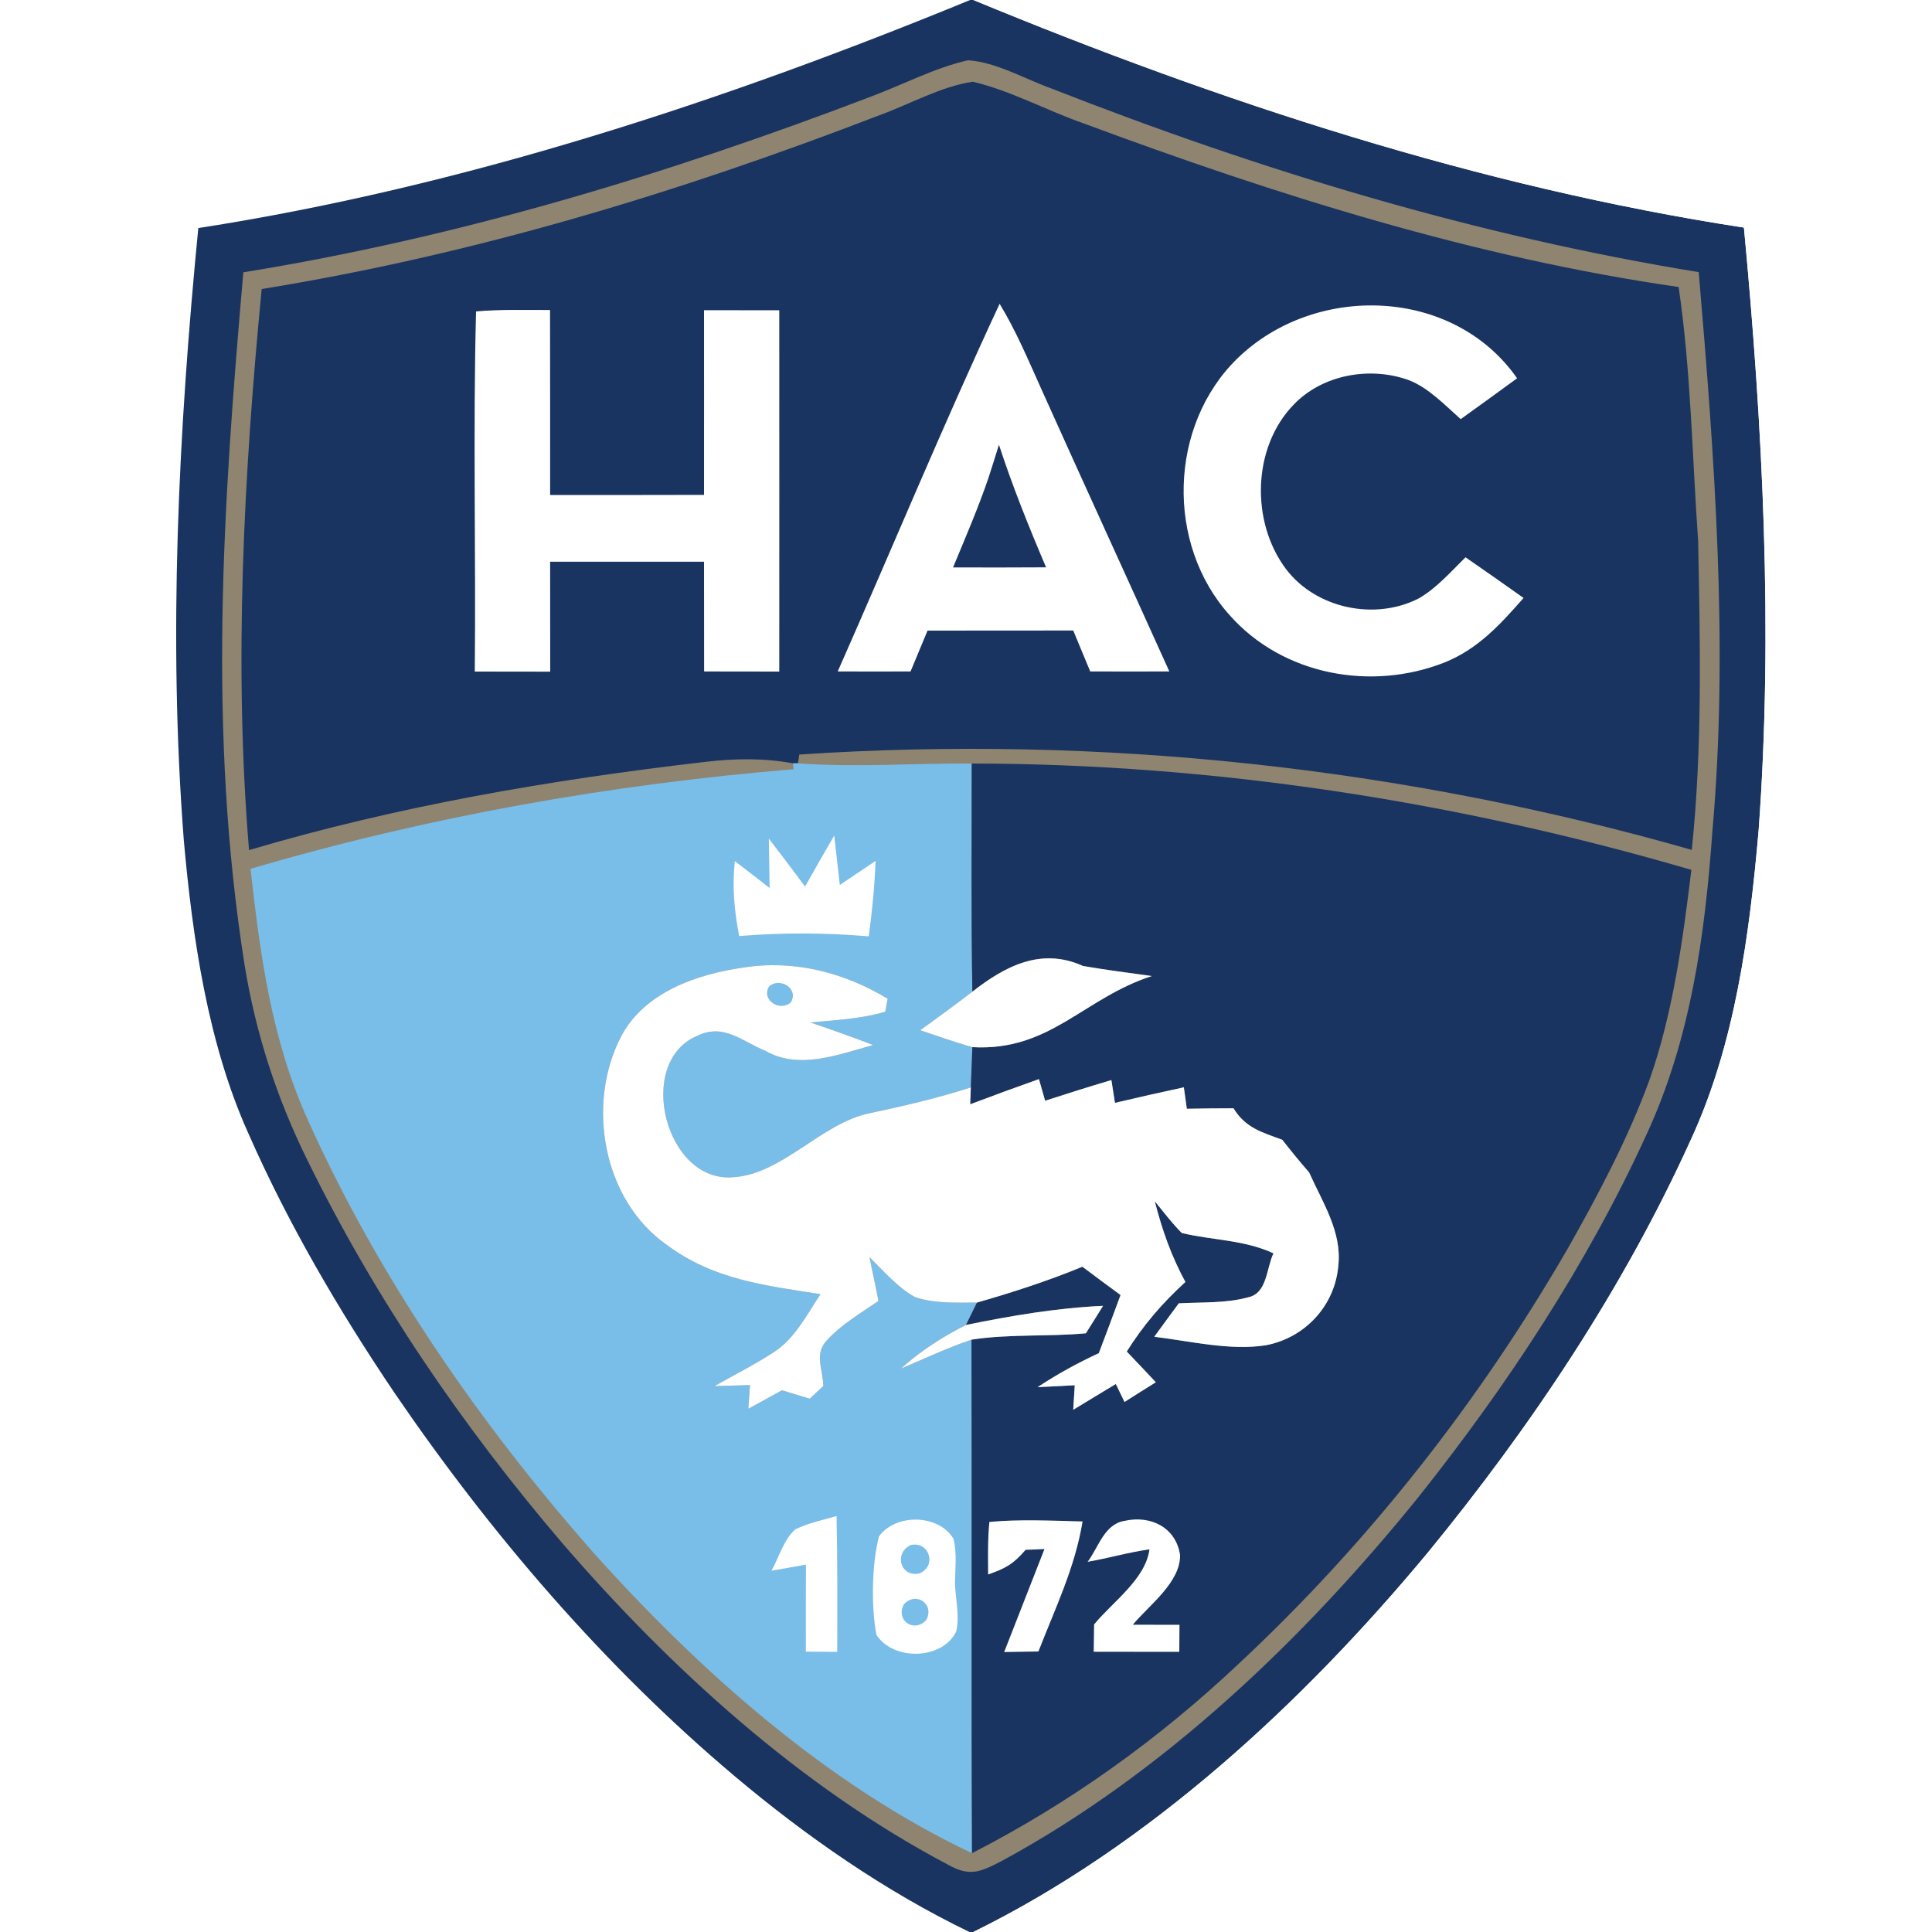
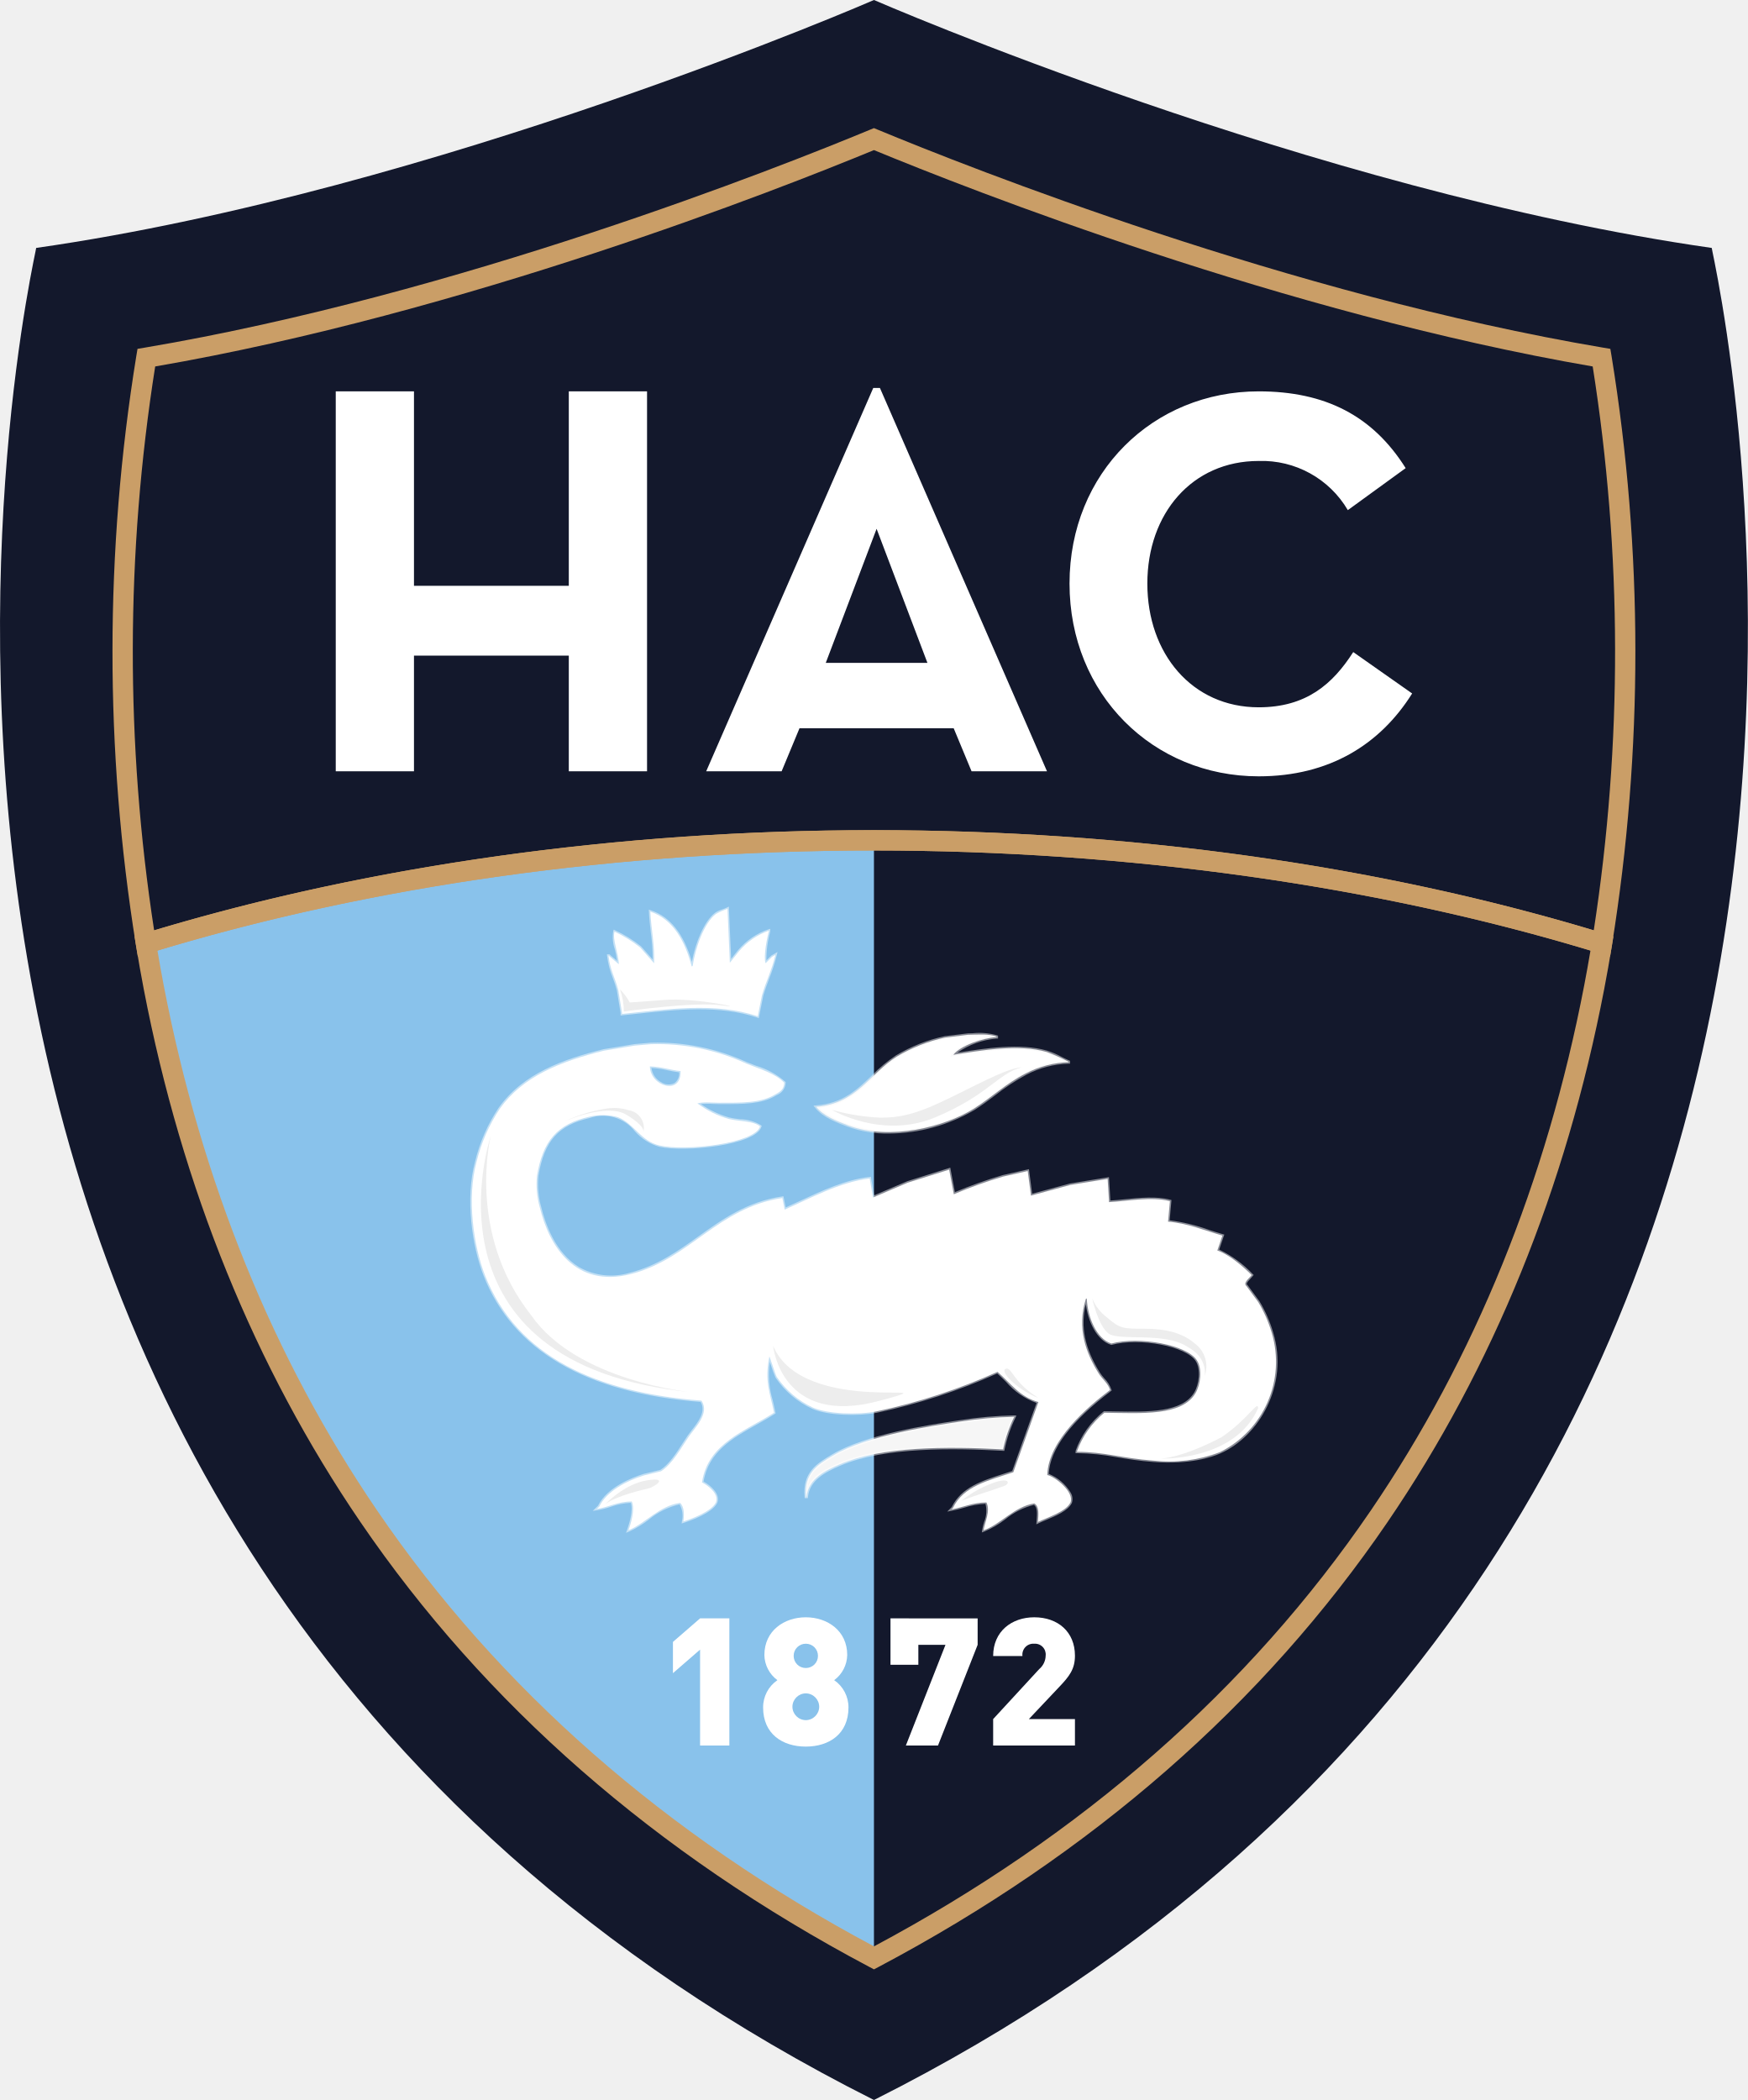
- <svg xmlns="http://www.w3.org/2000/svg" version="1.1" viewBox="0 0 200 200" width="200.0pt" height="200.0pt">
-   <path d="M 0.00 0.00 L 100.43 0.00 C 74.85 10.51 47.91 19.36 20.53 23.61 C 18.48 44.59 17.40 65.96 19.03 87.00 C 19.93 97.09 21.51 107.98 25.69 117.28 C 29.83 126.69 35.08 135.65 40.82 144.16 C 50.78 158.76 62.54 172.49 76.08 183.89 C 83.47 190.11 91.64 195.79 100.36 200.00 L 0.00 200.00 L 0.00 0.00 Z" fill="#ffffff" />
-   <path d="M 100.43 0.00 L 100.76 0.00 C 126.31 10.56 153.15 19.36 180.53 23.56 C 182.48 44.21 183.57 65.29 182.05 86.00 C 181.11 96.76 179.61 108.07 175.05 117.95 C 168.08 133.35 158.47 147.72 147.77 160.77 C 134.89 176.27 118.95 191.06 100.75 200.00 L 100.36 200.00 C 91.64 195.79 83.47 190.11 76.08 183.89 C 62.54 172.49 50.78 158.76 40.82 144.16 C 35.08 135.65 29.83 126.69 25.69 117.28 C 21.51 107.98 19.93 97.09 19.03 87.00 C 17.40 65.96 18.48 44.59 20.53 23.61 C 47.91 19.36 74.85 10.51 100.43 0.00 Z" fill="#193460" />
-   <path d="M 100.76 0.00 L 200.00 0.00 L 200.00 200.00 L 100.75 200.00 C 118.95 191.06 134.89 176.27 147.77 160.77 C 158.47 147.72 168.08 133.35 175.05 117.95 C 179.61 108.07 181.11 96.76 182.05 86.00 C 183.57 65.29 182.48 44.21 180.53 23.56 C 153.15 19.36 126.31 10.56 100.76 0.00 Z" fill="#ffffff" />
-   <path d="M 100.20 6.24 C 103.11 6.42 106.08 8.17 108.81 9.15 C 130.51 17.66 152.81 24.42 175.85 28.17 C 177.48 47.22 178.96 66.94 177.27 86.01 C 176.50 96.81 175.03 107.52 170.45 117.44 C 164.32 130.85 156.05 143.39 146.89 154.91 C 134.96 169.68 120.43 183.59 103.66 192.67 C 101.43 193.82 100.36 194.31 98.04 192.98 C 82.86 184.96 69.40 172.71 58.23 159.77 C 47.91 147.70 38.83 134.41 31.84 120.14 C 28.64 113.66 26.47 106.98 25.31 99.84 C 21.50 75.62 23.07 52.44 25.19 28.19 C 47.49 24.58 69.00 18.07 90.08 10.03 C 93.42 8.79 96.72 7.03 100.20 6.24 Z" fill="#8e846f" />
-   <path d="M 100.71 8.46 C 104.67 9.40 108.37 11.45 112.22 12.79 C 132.05 20.16 152.78 26.70 173.77 29.71 C 175.05 38.39 175.17 47.25 175.79 56.00 C 176.00 66.63 176.24 77.40 175.13 87.98 C 145.22 79.42 113.78 76.04 82.74 78.11 L 82.61 79.02 L 82.09 79.02 C 79.07 78.46 76.03 78.51 72.99 78.87 C 56.98 80.73 41.26 83.42 25.78 88.00 C 24.18 68.77 25.24 49.11 27.09 29.92 C 49.04 26.37 70.21 19.95 90.93 11.97 C 94.11 10.83 97.37 8.95 100.71 8.46 Z" fill="#193460" />
-   <path d="M 49.28 32.24 C 51.82 32.01 54.40 32.10 56.94 32.09 C 56.96 38.47 56.94 44.86 56.95 51.24 C 62.26 51.24 67.57 51.25 72.88 51.23 C 72.88 44.86 72.89 38.48 72.88 32.11 C 75.48 32.11 78.07 32.11 80.67 32.12 C 80.67 44.59 80.68 57.05 80.67 69.52 C 78.07 69.52 75.48 69.52 72.89 69.51 C 72.88 65.73 72.88 61.94 72.88 58.15 C 67.57 58.15 62.26 58.15 56.95 58.15 C 56.95 61.94 56.95 65.73 56.96 69.53 C 54.35 69.52 51.75 69.52 49.15 69.52 C 49.27 57.11 48.96 44.64 49.28 32.24 Z" fill="#ffffff" />
-   <path d="M 103.48 31.45 C 105.16 34.20 106.44 37.26 107.77 40.21 C 112.16 49.99 116.64 59.73 121.05 69.51 C 118.32 69.52 115.59 69.51 112.86 69.51 C 112.27 68.10 111.69 66.69 111.10 65.27 C 106.07 65.28 101.05 65.28 96.02 65.28 C 95.44 66.69 94.85 68.10 94.26 69.51 C 91.74 69.52 89.23 69.51 86.72 69.51 C 92.32 56.84 97.63 44.00 103.48 31.45 Z" fill="#ffffff" />
-   <path d="M 157.05 39.16 C 155.11 40.58 153.16 41.99 151.21 43.39 C 149.61 41.97 147.86 40.12 145.83 39.35 C 141.83 37.90 136.89 38.77 133.91 41.90 C 129.62 46.33 129.47 54.04 133.12 58.90 C 136.23 63.01 142.36 64.28 146.90 61.93 C 148.71 60.88 150.23 59.15 151.71 57.69 C 153.72 59.08 155.72 60.48 157.72 61.90 C 155.32 64.63 153.02 67.17 149.56 68.57 C 141.97 71.58 132.79 69.90 127.30 63.69 C 120.66 56.33 120.97 44.04 128.10 37.10 C 136.13 29.30 150.43 29.68 157.05 39.16 Z" fill="#ffffff" />
-   <path d="M 103.41 46.04 C 104.82 50.36 106.51 54.56 108.29 58.73 C 105.08 58.75 101.87 58.75 98.66 58.74 C 99.92 55.70 101.25 52.62 102.31 49.52 C 102.69 48.36 103.05 47.20 103.41 46.04 Z" fill="#193460" />
-   <path d="M 82.09 79.02 L 82.61 79.02 C 88.64 79.46 94.52 79.00 100.59 79.04 C 100.60 86.91 100.52 94.79 100.66 102.66 C 98.88 104.02 97.08 105.34 95.27 106.65 C 97.06 107.26 98.84 107.88 100.66 108.40 C 100.60 109.79 100.55 111.18 100.50 112.57 C 97.06 113.68 93.57 114.49 90.04 115.24 C 85.06 116.24 81.03 121.52 75.98 121.86 C 68.88 122.57 65.69 109.94 72.19 107.22 C 74.93 105.90 76.80 107.79 79.23 108.78 C 82.73 110.79 86.83 109.15 90.38 108.18 C 88.23 107.36 86.06 106.58 83.88 105.84 C 86.43 105.61 89.19 105.47 91.64 104.73 L 91.89 103.39 C 87.41 100.68 82.20 99.33 76.97 100.16 C 72.16 100.84 66.70 102.71 64.30 107.29 C 60.65 114.30 62.40 124.27 69.07 128.90 C 73.91 132.48 79.17 133.06 84.94 133.97 C 83.56 136.05 82.25 138.62 80.10 139.98 C 78.13 141.26 76.01 142.34 73.96 143.49 C 75.19 143.45 76.42 143.42 77.64 143.38 L 77.47 145.83 C 78.63 145.20 79.79 144.56 80.95 143.92 C 81.91 144.21 82.86 144.50 83.82 144.79 C 84.29 144.35 84.76 143.92 85.23 143.48 C 85.18 141.65 84.22 140.12 85.68 138.66 C 87.16 137.07 89.16 135.89 90.94 134.67 C 90.64 133.16 90.32 131.64 90.00 130.13 C 91.46 131.56 92.92 133.28 94.72 134.27 C 96.71 134.96 99.05 134.84 101.14 134.84 L 100.00 137.16 C 97.53 138.41 95.34 139.82 93.27 141.67 C 95.73 140.64 98.04 139.53 100.57 138.68 C 100.62 156.40 100.54 174.12 100.62 191.84 C 85.60 184.74 72.35 172.93 61.35 160.64 C 49.60 147.29 39.25 132.32 31.93 116.08 C 28.10 107.65 26.96 99.04 25.93 89.94 C 44.27 84.55 63.11 81.20 82.15 79.63 L 82.09 79.02 Z" fill="#79bde9" />
-   <path d="M 100.59 79.04 C 125.72 79.06 150.99 82.99 175.09 90.05 C 174.21 97.26 173.18 104.93 170.75 111.80 C 168.53 117.87 165.45 123.67 162.27 129.29 C 153.09 145.14 141.63 159.74 128.23 172.23 C 119.96 180.03 110.74 186.65 100.62 191.84 C 100.54 174.12 100.62 156.40 100.57 138.68 C 104.51 138.07 108.48 138.39 112.41 138.02 L 114.19 135.18 C 109.40 135.40 104.69 136.20 100.00 137.16 L 101.14 134.84 C 104.84 133.78 108.48 132.60 112.05 131.13 C 113.36 132.12 114.68 133.09 116.00 134.06 C 115.26 136.07 114.51 138.08 113.75 140.08 C 111.53 141.11 109.45 142.25 107.41 143.60 C 108.69 143.54 109.98 143.47 111.26 143.40 L 111.10 145.94 C 112.57 145.04 114.04 144.16 115.51 143.27 L 116.41 145.13 C 117.49 144.44 118.57 143.76 119.65 143.09 C 118.66 142.02 117.64 140.97 116.64 139.91 C 118.37 137.16 120.31 134.90 122.71 132.71 C 121.25 130.02 120.30 127.32 119.54 124.35 C 120.45 125.46 121.33 126.63 122.34 127.64 C 125.53 128.40 128.76 128.33 131.83 129.74 C 131.09 131.28 131.19 133.90 129.20 134.30 C 126.92 134.93 124.38 134.79 122.03 134.92 C 121.18 136.07 120.33 137.22 119.49 138.38 C 123.21 138.83 127.32 139.84 131.04 139.26 C 135.10 138.49 138.19 135.16 138.54 131.03 C 138.94 127.52 136.89 124.44 135.52 121.37 C 134.56 120.27 133.64 119.14 132.74 117.99 C 130.63 117.21 128.94 116.77 127.69 114.73 C 126.08 114.73 124.47 114.75 122.86 114.78 C 122.75 114.04 122.65 113.30 122.55 112.56 C 120.17 113.07 117.79 113.61 115.42 114.17 L 115.05 111.81 C 112.75 112.49 110.47 113.21 108.19 113.95 L 107.55 111.71 C 105.17 112.55 102.80 113.42 100.43 114.32 L 100.50 112.57 C 100.55 111.18 100.60 109.79 100.66 108.40 C 108.71 108.85 112.16 103.32 119.23 101.04 C 116.84 100.71 114.49 100.41 112.11 100.00 C 107.81 98.05 104.07 99.99 100.66 102.66 C 100.52 94.79 100.60 86.91 100.59 79.04 Z" fill="#193460" />
-   <path d="M 86.36 86.50 C 86.56 88.20 86.75 89.91 86.94 91.61 C 88.17 90.78 89.41 89.94 90.64 89.12 C 90.54 91.75 90.29 94.33 89.93 96.93 C 85.40 96.55 81.05 96.53 76.52 96.90 C 76.01 94.26 75.78 91.82 76.07 89.14 C 77.27 90.07 78.48 90.99 79.67 91.93 C 79.64 90.23 79.61 88.52 79.59 86.82 C 80.86 88.46 82.11 90.11 83.34 91.78 C 84.33 90.00 85.34 88.25 86.36 86.50 Z" fill="#ffffff" />
-   <path d="M 112.11 100.00 C 114.49 100.41 116.84 100.71 119.23 101.04 C 112.16 103.32 108.71 108.85 100.66 108.40 C 98.84 107.88 97.06 107.26 95.27 106.65 C 97.08 105.34 98.88 104.02 100.66 102.66 C 104.07 99.99 107.81 98.05 112.11 100.00 Z" fill="#ffffff" />
-   <path d="M 76.97 100.16 C 82.20 99.33 87.41 100.68 91.89 103.39 L 91.64 104.73 C 89.19 105.47 86.43 105.61 83.88 105.84 C 86.06 106.58 88.23 107.36 90.38 108.18 C 86.83 109.15 82.73 110.79 79.23 108.78 C 76.80 107.79 74.93 105.90 72.19 107.22 C 65.69 109.94 68.88 122.57 75.98 121.86 C 81.03 121.52 85.06 116.24 90.04 115.24 C 93.57 114.49 97.06 113.68 100.50 112.57 L 100.43 114.32 C 102.80 113.42 105.17 112.55 107.55 111.71 L 108.19 113.95 C 110.47 113.21 112.75 112.49 115.05 111.81 L 115.42 114.17 C 117.79 113.61 120.17 113.07 122.55 112.56 C 122.65 113.30 122.75 114.04 122.86 114.78 C 124.47 114.75 126.08 114.73 127.69 114.73 C 128.94 116.77 130.63 117.21 132.74 117.99 C 133.64 119.14 134.56 120.27 135.52 121.37 C 136.89 124.44 138.94 127.52 138.54 131.03 C 138.19 135.16 135.10 138.49 131.04 139.26 C 127.32 139.84 123.21 138.83 119.49 138.38 C 120.33 137.22 121.18 136.07 122.03 134.92 C 124.38 134.79 126.92 134.93 129.20 134.30 C 131.19 133.90 131.09 131.28 131.83 129.74 C 128.76 128.33 125.53 128.40 122.34 127.64 C 121.33 126.63 120.45 125.46 119.54 124.35 C 120.30 127.32 121.25 130.02 122.71 132.71 C 120.31 134.90 118.37 137.16 116.64 139.91 C 117.64 140.97 118.66 142.02 119.65 143.09 C 118.57 143.76 117.49 144.44 116.41 145.13 L 115.51 143.27 C 114.04 144.16 112.57 145.04 111.10 145.94 L 111.26 143.40 C 109.98 143.47 108.69 143.54 107.41 143.60 C 109.45 142.25 111.53 141.11 113.75 140.08 C 114.51 138.08 115.26 136.07 116.00 134.06 C 114.68 133.09 113.36 132.12 112.05 131.13 C 108.48 132.60 104.84 133.78 101.14 134.84 C 99.05 134.84 96.71 134.96 94.72 134.27 C 92.92 133.28 91.46 131.56 90.00 130.13 C 90.32 131.64 90.64 133.16 90.94 134.67 C 89.16 135.89 87.16 137.07 85.68 138.66 C 84.22 140.12 85.18 141.65 85.23 143.48 C 84.76 143.92 84.29 144.35 83.82 144.79 C 82.86 144.50 81.91 144.21 80.95 143.92 C 79.79 144.56 78.63 145.20 77.47 145.83 L 77.64 143.38 C 76.42 143.42 75.19 143.45 73.96 143.49 C 76.01 142.34 78.13 141.26 80.10 139.98 C 82.25 138.62 83.56 136.05 84.94 133.97 C 79.17 133.06 73.91 132.48 69.07 128.90 C 62.40 124.27 60.65 114.30 64.30 107.29 C 66.70 102.71 72.16 100.84 76.97 100.16 Z" fill="#ffffff" />
-   <path d="M 79.61 102.12 C 80.73 101.11 82.73 102.34 81.87 103.76 C 80.75 104.78 78.76 103.53 79.61 102.12 Z" fill="#79bde9" />
-   <path d="M 114.19 135.18 L 112.41 138.02 C 108.48 138.39 104.51 138.07 100.57 138.68 C 98.04 139.53 95.73 140.64 93.27 141.67 C 95.34 139.82 97.53 138.41 100.00 137.16 C 104.69 136.20 109.40 135.40 114.19 135.18 Z" fill="#ffffff" />
-   <path d="M 86.60 156.94 C 86.70 161.63 86.68 166.31 86.67 171.00 C 85.58 171.00 84.50 170.99 83.42 170.98 C 83.42 167.97 83.41 164.97 83.43 161.97 L 79.86 162.60 C 80.64 161.24 81.13 159.33 82.36 158.30 C 83.69 157.66 85.19 157.35 86.60 156.94 Z" fill="#ffffff" />
-   <path d="M 98.71 159.30 C 99.09 160.83 98.86 162.52 98.86 164.09 C 98.95 165.66 99.35 167.38 98.98 168.91 C 97.52 171.86 92.47 171.94 90.73 169.24 C 90.17 166.41 90.25 161.85 90.99 159.05 C 92.73 156.65 97.17 156.73 98.71 159.30 Z" fill="#ffffff" />
-   <path d="M 102.42 157.55 C 105.61 157.25 108.87 157.42 112.07 157.50 C 111.28 162.30 109.24 166.47 107.50 170.96 C 106.32 170.98 105.13 171.00 103.95 171.02 C 105.34 167.47 106.73 163.91 108.12 160.36 C 107.47 160.39 106.82 160.41 106.17 160.44 C 104.90 161.92 104.09 162.36 102.29 162.99 C 102.28 161.19 102.24 159.34 102.42 157.55 Z" fill="#ffffff" />
-   <path d="M 116.41 157.44 C 119.08 156.83 121.72 158.09 122.16 160.96 C 122.23 163.79 118.94 166.18 117.27 168.19 C 118.88 168.20 120.49 168.20 122.10 168.20 C 122.10 169.13 122.09 170.07 122.08 171.00 C 119.12 171.00 116.17 171.00 113.22 170.99 C 113.23 170.05 113.25 169.10 113.26 168.16 C 115.15 165.85 118.59 163.47 118.99 160.39 C 116.83 160.69 114.74 161.31 112.59 161.68 C 113.71 160.19 114.32 157.77 116.41 157.44 Z" fill="#ffffff" />
-   <path d="M 94.31 159.93 C 96.27 159.56 97.01 162.21 95.11 162.90 C 93.13 163.24 92.55 160.70 94.31 159.93 Z" fill="#79bde9" />
-   <path d="M 93.57 166.08 C 94.82 164.70 96.79 166.06 95.88 167.71 C 94.62 169.08 92.67 167.73 93.57 166.08 Z" fill="#79bde9" />
+ <svg xmlns="http://www.w3.org/2000/svg" xmlns:xlink="http://www.w3.org/1999/xlink" width="291.324" height="350" viewBox="0 0 291.324 350">
+   <defs>
+     <linearGradient id="linear-gradient" x1="-6.882" y1="3.624" x2="-6.881" y2="3.624" gradientUnits="objectBoundingBox">
+       <stop offset="0" stop-color="#213255" />
+       <stop offset="1" stop-color="#13182c" />
+     </linearGradient>
+     <linearGradient id="linear-gradient-2" x1="-7.376" y1="3.808" x2="-7.374" y2="3.808" xlink:href="#linear-gradient" />
+   </defs>
+   <g id="g841" transform="translate(-606.87 -1881.165)">
+     <g id="g2106">
+       <path id="path875" d="M612.9,1922.487c.225.087-50.714,213,139.634,308.678h0c190.348-95.674,139.407-308.591,139.632-308.678h0c-66.584-9.514-139.632-41.322-139.632-41.322h0s-73.05,31.808-139.634,41.322" fill="url(#linear-gradient)" />
+       <path id="path895" d="M621.323,1930.552c.209.082-47.659,200.152,131.209,290.054h0c178.865-89.9,131-289.972,131.209-290.054h0c-62.569-8.942-131.209-38.831-131.209-38.831h0s-68.643,29.889-131.209,38.831" fill="url(#linear-gradient-2)" />
+       <path id="path907" d="M632.121,2039.239q.593,3.6,1.287,7.25c6.289,32.675,18.254,62.112,35.568,87.5,20.413,29.922,48.505,54.475,83.556,73.036V2022.182c-43.925,0-85.075,6.216-120.411,17.057" fill="#89c2eb" />
+       <path id="Tracé_137" data-name="Tracé 137" d="M875.223,2040.592l-1.854-.568c-36.491-11.2-78.276-17.113-120.838-17.113s-84.345,5.918-120.839,17.113l-1.853.568-.315-1.912a307.857,307.857,0,0,1,.065-98.183l.2-1.189,1.189-.2c52.192-8.818,105.736-30.032,120.9-36.324l.649-.269.649.269c15.171,6.292,68.726,27.509,120.9,36.324l1.19.2.2,1.189a307.847,307.847,0,0,1,.066,98.183Zm-242.488-98.349a304.869,304.869,0,0,0-.176,93.977c36.368-10.927,77.8-16.7,119.972-16.7s83.606,5.769,119.971,16.7a304.838,304.838,0,0,0-.176-93.977c-51.427-8.869-103.835-29.472-119.795-36.063C736.575,1912.77,684.177,1933.372,632.735,1942.243Z" fill="#ca9e67" />
+       <path id="Tracé_138" data-name="Tracé 138" d="M752.531,2209.391l-.793-.42c-35.558-18.829-64.09-43.774-84.8-74.139-17.579-25.771-29.727-55.649-36.107-88.8-.448-2.328-.875-4.732-1.3-7.352l-.239-1.46,1.414-.434c36.812-11.292,78.941-17.261,121.832-17.261s85.023,5.969,121.832,17.261l1.415.434-.24,1.461c-.432,2.626-.858,5.031-1.305,7.351-6.38,33.158-18.528,63.036-36.1,88.8-20.716,30.366-49.248,55.311-84.805,74.139Zm-119.42-169.8c.343,2.032.687,3.94,1.045,5.8,6.292,32.7,18.262,62.148,35.579,87.535,20.244,29.68,48.1,54.114,82.8,72.633,34.7-18.518,62.552-42.952,82.8-72.633,17.314-25.383,29.283-54.833,35.576-87.535.357-1.852.7-3.761,1.045-5.8-36.154-10.916-77.409-16.681-119.42-16.681S669.267,2028.675,633.111,2039.591Z" fill="#ca9e67" />
+     </g>
+     <g id="g2111">
+       <path id="path935" d="M701.673,1946.39V1978.8H675.867V1946.39H662.83v63.323h13.037v-19.278h25.806v19.278h13.04V1946.39Z" fill="#fff" />
+       <path id="path1571" d="M752.414,1945.83l-27.843,63.884h12.573l2.978-7.171h25.7l2.979,7.171h12.572l-27.843-63.884Zm.559,23.469,8.473,22.348H744.5Z" fill="#fff" />
+       <path id="path1039" d="M785.129,1978.425c0,18.5,13.959,32.128,31.524,32.128h0c11.8,0,20.267-5.339,25.581-13.809h0l-9.819-6.9c-3.422,5.337-7.835,9.205-15.762,9.205h0c-11.079,0-18.554-8.927-18.554-20.62h0c0-11.693,7.475-20.437,18.554-20.437h0a16.618,16.618,0,0,1,14.86,8.194h0l9.64-7c-5.495-8.744-13.422-12.794-24.5-12.794h0c-17.565,0-31.524,13.531-31.524,32.035" fill="#fff" />
+     </g>
+     <path id="path1093" d="M723.552,2150.892l-4.522,3.927v5.209l4.522-3.927v15.983h4.882v-21.192Z" fill="#fff" />
+     <path id="path1147" d="M734.268,2156.993a5.336,5.336,0,0,0,2.171,4.2h0a5.483,5.483,0,0,0-2.381,4.555h0c0,4.4,3.216,6.516,7.113,6.516h0c3.9,0,7.114-2.111,7.114-6.516h0a5.475,5.475,0,0,0-2.381-4.555h0a5.337,5.337,0,0,0,2.173-4.2h0c0-4.018-3.275-6.279-6.906-6.279h0c-3.632,0-6.9,2.261-6.9,6.279m4.88.15a2.007,2.007,0,0,1,2.023-2.024h0a2.009,2.009,0,0,1,2.027,2.024h0a2.011,2.011,0,0,1-2.027,2.024h0a2.009,2.009,0,0,1-2.023-2.024m-.208,8.48a2.248,2.248,0,0,1,2.231-2.229h0a2.248,2.248,0,0,1,2.234,2.229h0a2.249,2.249,0,0,1-2.234,2.233h0a2.248,2.248,0,0,1-2.231-2.233" fill="#fff" />
+     <path id="path1201" d="M755.288,2150.892v7.737h4.644V2155.3h4.523l-6.606,16.788h5.356l6.609-16.788v-4.4Z" fill="#fff" />
+     <path id="path1255" d="M772.4,2157.17h4.882a1.825,1.825,0,0,1,1.964-2.051h0a1.783,1.783,0,0,1,1.906,1.961h0a3,3,0,0,1-1.074,2.266h0l-7.678,8.333v4.405h13.632v-4.405h-7.68l5.059-5.359c1.7-1.784,2.621-2.974,2.621-5.207h0c0-3.99-2.856-6.4-6.786-6.4h0c-3.69,0-6.846,2.291-6.846,6.456" fill="#fff" />
+     <g id="g2141">
+       <path id="path1291" d="M735.559,2040.621l-1.084,1.084c-.412-1.034.265-4.43.542-5.344v-.078a11.353,11.353,0,0,0-4.957,3.408q-.775.968-1.549,1.937-.2-4.494-.387-8.985a11.3,11.3,0,0,0-1.937.852c-2,1.534-3.435,5.714-3.872,8.675-.053.025-.1.052-.155.077-1.074-4.03-2.986-7.837-6.893-9.139.12,2.856.767,5.734.619,8.6l-2.323-2.633a21.791,21.791,0,0,0-4.26-2.634c-.42,1.247.7,3.681.7,5.422l-1.472-1.239-.155-.155H708.3c.225,2.276,1.114,3.71,1.626,5.731q.312,1.9.62,3.8v.154c7.538-.772,15.511-2,22.616.388l.7-3.486c.717-2.446,1.612-4.11,2.246-6.738l-.542.31" fill="#fff" />
+       <path id="path1319" d="M768.167,2053.633c1.536-.027,3.625-.2,4.8.31v.078c-2.291.127-6.1,1.461-7.2,2.943,4.432-.69,10.783-1.859,15.568-.465a32.061,32.061,0,0,1,3.64,1.627v.077a16.412,16.412,0,0,0-7.126,1.859c-3.275,1.649-5.729,4.035-8.674,5.886-4.823,3.028-13.992,5.387-20.913,2.789-1.963-.737-4.157-1.584-5.344-3.1,6.8-.534,8.91-5.551,13.4-8.364a26.743,26.743,0,0,1,8.055-3.176l3.8-.465" fill="#fff" />
+       <path id="Tracé_139" data-name="Tracé 139" d="M733.341,2050.851l-.26-.087c-6.318-2.121-13.353-1.361-20.155-.627-.79.086-1.577.171-2.36.251l-.266.027v-.423l-.616-3.755a21.6,21.6,0,0,0-.676-2.077,14.324,14.324,0,0,1-.953-3.67l-.026-.266h.445l.225.226,1.026.863a16.468,16.468,0,0,0-.371-1.888,6.33,6.33,0,0,1-.28-3.064l.087-.258.246.117a21.891,21.891,0,0,1,4.306,2.663l1.951,2.206a35.736,35.736,0,0,0-.327-4.535c-.13-1.126-.264-2.29-.312-3.436l-.015-.35.333.111c3.211,1.069,5.455,3.878,6.846,8.577.576-3.113,2.017-6.745,3.852-8.153a4.1,4.1,0,0,1,1.194-.568,6.37,6.37,0,0,0,.781-.309l.333-.164.376,8.711,1.147-1.433a11.487,11.487,0,0,1,5.082-3.49l.3-.083-.01.464a17.2,17.2,0,0,0-.638,4.8l.828-.816,1.028-.585-.131.542a31.479,31.479,0,0,1-1.263,3.9c-.334.888-.679,1.805-.986,2.851Zm-9.917-1.956a30.928,30.928,0,0,1,9.551,1.325l.644-3.218c.316-1.084.665-2.011,1-2.907a33.522,33.522,0,0,0,1.106-3.292l-.02.012-1.32,1.321-.137-.341c-.421-1.057.159-4.013.442-5.157a11.518,11.518,0,0,0-4.443,3.2l-1.952,2.438-.4-9.272c-.17.069-.338.127-.5.184a3.664,3.664,0,0,0-1.06.495c-1.848,1.418-3.327,5.447-3.78,8.518l-.019.127-.534.259-.074-.281c-1.279-4.794-3.375-7.7-6.4-8.852.057,1.012.176,2.042.291,3.041a31.624,31.624,0,0,1,.31,5.218l-.03.592-2.716-3.077a21.447,21.447,0,0,0-3.91-2.444,8.108,8.108,0,0,0,.354,2.526,11.826,11.826,0,0,1,.417,2.546v.52L708.607,2041a15.27,15.27,0,0,0,.855,2.991,21.759,21.759,0,0,1,.7,2.143l.612,3.743c.7-.072,1.4-.148,2.105-.224A98.97,98.97,0,0,1,723.424,2048.9Z" fill="#fff" opacity="0.5" style="isolation: isolate" />
+       <path id="path1347" d="M720.3,2059.674c.172,4.155-5.077,2.551-5.112-.774,1.924.042,3.393.609,5.112.774m98.522,43.606a21.8,21.8,0,0,0-2.249-5.112l-1.936-2.633c-.667-.545.4-1.269.852-1.859-1.447-1.419-3.706-3.4-5.729-4.1.282-.827.567-1.652.849-2.478-2.808-.8-5.759-2.039-9.059-2.324q.153-1.705.307-3.408c-3.063-.817-7.113,0-10.144.155q-.12-1.934-.235-3.873l-6.193,1.007-6.586,1.782q-.27-2.055-.54-4.1l-4.108.929a75.476,75.476,0,0,0-8.209,2.943q-.387-2.049-.775-4.1-3.444,1.083-6.893,2.169-2.906,1.241-5.809,2.478-.27-1.584-.542-3.175c-4.95.559-10.089,3.405-14.174,5.189-.128-.644-.258-1.292-.387-1.936-10.831,1.621-15.411,10.2-25.327,12.7-9.14,2.309-13.537-4.607-15.1-11.153a14.068,14.068,0,0,1-.464-5.267c.974-5.751,3.3-8.6,8.752-9.836a9.636,9.636,0,0,1,4.724.077c2.716,1.087,3.828,4.013,6.971,4.725,4.43,1,15.9-.35,16.73-3.176-1.112-.952-3.6-.832-5.189-1.239a15.842,15.842,0,0,1-5.19-2.556h-.155c.9-.365,2.561-.155,3.718-.155,3.665,0,6.881.068,9.217-1.317.812-.479,1.574-.759,1.626-2.013-1.5-1.582-4.107-2.281-6.273-3.176a35.526,35.526,0,0,0-15.878-3.253l-2.711.233-5.189.851c-7.366,1.839-13.542,4.313-17.35,9.682a27.87,27.87,0,0,0-3.872,8.83c-1.659,6.093-.495,14.076,1.394,18.9,5.309,13.554,18.576,19.58,36.093,20.912,1.421,2.126-1.08,4.492-2.091,5.964-1.282,1.866-2.739,4.6-4.648,5.809-.954.235-1.911.465-2.865.7-2.9.9-6.206,2.633-7.436,5.189-.13.13-.257.26-.387.388,1.969-.288,3.523-1.26,5.809-1.24.58,1.232-.135,3.646-.542,4.8,2.866-1.194,5.144-4.1,8.6-4.569.677.652.7,1.821.542,3.1,1.622-.517,4.712-1.724,5.422-3.176.584-1.444-1.469-2.923-2.324-3.33.977-6.594,7.356-8.595,12.005-11.618-.679-3.443-1.606-5.177-.774-9.372.1.07,1,3.036,1.239,3.408a14.819,14.819,0,0,0,6.041,5.112c2.386,1.054,7.483,1.242,10.611.622a99.334,99.334,0,0,0,20.138-6.586c2.114,1.824,3.7,4.193,6.816,5.034q-2.091,5.847-4.183,11.7c-4.167,1.409-8.292,2.273-10.068,5.964l-.233.232c1.9-.347,3.6-1.164,5.809-1.162.742,1.369-.287,3.341-.465,4.647,2.919-1.051,5.1-3.945,8.443-4.489.882.507.707,1.848.619,3.095,1.594-.769,4.65-1.686,5.425-3.253.669-1.721-2.589-4.317-3.873-4.569.15-5.844,6.846-11.443,10.456-14.174-.275-1.035-1.322-1.854-1.861-2.711-2.154-3.423-3.708-7.583-2.166-12.47.05-.025.1-.052.154-.077.148,3.15,1.617,6.71,4.1,7.512,4.67-1.246,12.58.215,14.251,2.789.982,1.506.582,4.125-.23,5.5-2.281,3.855-9.032,3.32-15.183,3.253a14.632,14.632,0,0,0-4.57,6.428v.078c4.588.012,7.328,1.057,12.78,1.472a23.615,23.615,0,0,0,11-1.4,16.79,16.79,0,0,0,8.677-19.905" fill="#fff" />
+       <path id="Tracé_140" data-name="Tracé 140" d="M754.978,2070.094a19.434,19.434,0,0,1-6.8-1.131c-1.868-.7-4.194-1.574-5.449-3.176l-.278-.354.449-.036c4.451-.349,6.8-2.608,9.295-5a25.167,25.167,0,0,1,3.995-3.328,26.935,26.935,0,0,1,8.128-3.206l3.846-.471c.252-.005.518-.013.793-.022a10.792,10.792,0,0,1,4.11.351l.145.064v.464l-.228.013a13.44,13.44,0,0,0-6.541,2.351l.254-.041c4.308-.682,10.208-1.616,14.706-.3a13.464,13.464,0,0,1,2.379,1.019c.44.224.855.436,1.287.617l.148.062v.476l-.238,0a16.089,16.089,0,0,0-7.02,1.833,34.993,34.993,0,0,0-5.253,3.464c-1.088.819-2.214,1.664-3.4,2.411A28.538,28.538,0,0,1,754.978,2070.094Zm-11.571-4.259a13.521,13.521,0,0,0,4.939,2.675c6.624,2.488,15.608.431,20.7-2.766,1.17-.736,2.288-1.576,3.369-2.388a35.291,35.291,0,0,1,5.325-3.51,16.98,16.98,0,0,1,6.38-1.848q-.284-.14-.558-.281a13.121,13.121,0,0,0-2.295-.986c-4.394-1.281-10.232-.356-14.5.319l-1.552.243.354-.474c.973-1.306,3.94-2.513,6.29-2.912a18.4,18.4,0,0,0-2.892-.054c-.273.009-.537.017-.786.022l-3.783.463a26.418,26.418,0,0,0-7.956,3.141,24.8,24.8,0,0,0-3.917,3.267C750.169,2063.01,747.733,2065.349,743.407,2065.835Z" fill="#f6f6f6" opacity="0.5" style="isolation: isolate" />
+       <path id="path1375" d="M775.912,2117.3a22.627,22.627,0,0,0-1.859,5.422c-9.571-.52-20.325-.468-27.186,2.478-2.391,1.027-5.256,2.376-5.576,5.422h-.078c-.357-4,2-5.364,4.415-6.816,5.737-3.453,16.907-5.042,21.455-5.732a68.352,68.352,0,0,1,8.829-.774" fill="#f6f6f6" />
+       <path id="Tracé_141" data-name="Tracé 141" d="M711.218,2136.63l.18-.513c.337-.958,1.05-3.256.609-4.48a11.291,11.291,0,0,0-3.338.662,14.76,14.76,0,0,1-2.275.575l-.733.107.885-.876c1.522-3.1,5.793-4.724,7.563-5.278l1.067-.259q.888-.215,1.775-.432c1.446-.931,2.644-2.793,3.7-4.439.29-.451.571-.886.843-1.282.179-.26.4-.549.646-.859,1.1-1.407,2.463-3.152,1.5-4.736-19.113-1.478-31.284-8.562-36.178-21.056-1.872-4.78-3.11-12.78-1.4-19.05a27.953,27.953,0,0,1,3.909-8.906c4.1-5.778,10.827-8.113,17.488-9.776l5.208-.856,2.73-.234a35.836,35.836,0,0,1,15.991,3.27c.47.194.961.379,1.457.565a12.921,12.921,0,0,1,4.9,2.668l.07.074,0,.1a2.272,2.272,0,0,1-1.482,2.06c-.086.049-.175.1-.263.151-2.289,1.357-5.335,1.351-8.852,1.351h-.488c-.3,0-.637-.014-.985-.029a12.345,12.345,0,0,0-2.073.024,16.14,16.14,0,0,0,4.744,2.24,14.943,14.943,0,0,0,1.809.289,6.856,6.856,0,0,1,3.478,1l.119.1-.044.15c-.908,3.073-12.773,4.3-17.015,3.342a8.549,8.549,0,0,1-4.074-2.582,6.755,6.755,0,0,0-7.515-2.219c-5.256,1.191-7.578,3.8-8.567,9.641a13.71,13.71,0,0,0,.462,5.17c.65,2.716,2.333,7.633,6.3,10.036a10.8,10.8,0,0,0,8.5.939c4.556-1.152,8.051-3.651,11.431-6.068,3.96-2.833,8.056-5.761,13.92-6.639l.227-.034.045.225q.166.821.33,1.641c.756-.334,1.543-.7,2.371-1.087,3.576-1.664,7.629-3.55,11.6-4l.227-.025.039.225q.247,1.438.491,2.874l5.527-2.358,7.175-2.259.769,4.076a76.513,76.513,0,0,1,7.959-2.833l4.382-.993.538,4.094,6.32-1.709,6.482-1.055.016.267q.108,1.818.22,3.632c.745-.044,1.545-.124,2.388-.209,2.49-.249,5.313-.533,7.591.076l.2.052-.3,3.371a31.452,31.452,0,0,1,6.564,1.6c.795.257,1.546.5,2.3.713l.245.07-.855,2.5a19.154,19.154,0,0,1,5.593,4.078l.152.149-.129.169a5.446,5.446,0,0,1-.416.465c-.273.285-.613.639-.6.866a.274.274,0,0,0,.125.195l.042.044,1.936,2.633a22.081,22.081,0,0,1,2.285,5.184h0c2.714,8.894-2.461,17.408-8.811,20.2-1.317.58-5.035,1.877-11.115,1.415-2.441-.187-4.3-.491-6.1-.786a38.751,38.751,0,0,0-6.661-.685h-.242l.016-.4a14.807,14.807,0,0,1,4.652-6.539l.065-.048h.081c.59.006,1.185.017,1.782.028,5.505.1,11.2.2,13.191-3.162.822-1.391,1.121-3.886.235-5.244-1.594-2.455-9.306-3.936-13.985-2.687l-.069.018-.068-.022c-2.348-.757-3.81-3.824-4.186-6.77-.936,3.74-.172,7.4,2.373,11.446a8.123,8.123,0,0,0,.7.9,5.059,5.059,0,0,1,1.19,1.882l.042.157-.13.1c-6.664,5.04-10.146,9.679-10.353,13.795a7.624,7.624,0,0,1,3.6,3.045,2.1,2.1,0,0,1,.253,1.8c-.65,1.317-2.678,2.164-4.307,2.844-.455.191-.886.37-1.238.54l-.375.181.05-.7c.078-1.041.158-2.116-.45-2.543a12.15,12.15,0,0,0-4.767,2.4,15.4,15.4,0,0,1-3.543,2.06l-.375.135.054-.4a9.986,9.986,0,0,1,.316-1.321,4.836,4.836,0,0,0,.238-3.051,13.9,13.9,0,0,0-3.623.665c-.644.18-1.31.367-1.992.492l-.763.139.752-.751c1.6-3.278,4.994-4.37,8.587-5.526.494-.159.993-.32,1.493-.488l4.056-11.342a12.22,12.22,0,0,1-5.1-3.529c-.467-.464-.948-.944-1.45-1.385a99.945,99.945,0,0,1-20.046,6.542c-3.042.6-8.207.488-10.756-.639a15.032,15.032,0,0,1-6.148-5.2,16.917,16.917,0,0,1-.76-2.065c-.061-.181-.127-.378-.19-.563a14.5,14.5,0,0,0,.465,6.351c.153.644.313,1.308.462,2.065l.032.161-.138.088c-.97.631-2.034,1.228-3.063,1.806-3.926,2.2-7.985,4.483-8.808,9.473,1.1.581,2.886,2.067,2.282,3.558-.827,1.692-4.474,2.965-5.573,3.315l-.358.115.045-.374a3.831,3.831,0,0,0-.391-2.813,12.319,12.319,0,0,0-5.146,2.554,17.521,17.521,0,0,1-3.269,1.983Zm60.036-5.322h.154l.069.127c.571,1.054.2,2.376-.136,3.542-.083.292-.163.574-.223.836a16.888,16.888,0,0,0,3.027-1.843,12.336,12.336,0,0,1,5.058-2.5l.085-.014.074.043c.915.527.858,1.727.77,2.914.274-.121.575-.247.886-.377,1.555-.649,3.49-1.458,4.051-2.592a1.659,1.659,0,0,0-.234-1.371,7,7,0,0,0-3.469-2.854l-.2-.04.005-.2c.11-4.289,3.615-9.085,10.417-14.257a5.262,5.262,0,0,0-1.042-1.54,8.365,8.365,0,0,1-.743-.952c-2.812-4.47-3.509-8.5-2.192-12.672l.031-.1.579-.28.017.362c.141,3.012,1.514,6.457,3.869,7.272,4.935-1.282,12.739.281,14.446,2.909,1.087,1.667.568,4.413-.225,5.754-2.134,3.606-7.972,3.5-13.616,3.4-.567-.01-1.134-.02-1.7-.027a14.267,14.267,0,0,0-4.328,6.025,40.6,40.6,0,0,1,6.418.689c1.789.293,3.639.6,6.06.78,5.972.459,9.6-.809,10.882-1.374,6.162-2.705,11.18-10.973,8.543-19.613h0a21.553,21.553,0,0,0-2.222-5.053l-1.909-2.6a.736.736,0,0,1-.276-.519c-.026-.438.36-.84.733-1.229.086-.09.17-.177.244-.26a17.51,17.51,0,0,0-5.479-3.893l-.228-.08.845-2.466c-.679-.2-1.357-.417-2.07-.647a30.242,30.242,0,0,0-6.7-1.6l-.241-.021.31-3.443a23.121,23.121,0,0,0-7.222-.012c-.939.095-1.826.184-2.651.224l-.238.012-.015-.238q-.113-1.8-.219-3.606l-5.93.964-6.828,1.848-.541-4.116-3.849.871a75.235,75.235,0,0,0-8.167,2.929l-.278.12-.78-4.135-6.634,2.087-6.068,2.591-.052-.3c-.168-.991-.335-1.97-.5-2.949-3.818.486-7.746,2.314-11.22,3.931-.932.433-1.812.844-2.657,1.213l-.276.12-.058-.295c-.113-.569-.227-1.14-.342-1.709-5.629.9-9.621,3.757-13.483,6.519-3.416,2.443-6.949,4.97-11.593,6.144a11.261,11.261,0,0,1-8.872-.994c-4.123-2.495-5.858-7.548-6.525-10.338a14.142,14.142,0,0,1-.469-5.363c1.016-5.992,3.521-8.8,8.937-10.032a7.213,7.213,0,0,1,7.956,2.342,8.065,8.065,0,0,0,3.846,2.46c4.373.992,15.237-.312,16.389-2.858a7.37,7.37,0,0,0-3.091-.786,15.234,15.234,0,0,1-1.871-.3,16.069,16.069,0,0,1-5.214-2.548h-.07l-.091-.466a7.745,7.745,0,0,1,2.844-.2c.341.014.67.028.965.028h.488c3.459.011,6.431.006,8.606-1.283l.271-.156c.67-.379,1.16-.658,1.231-1.558a12.957,12.957,0,0,0-4.648-2.472c-.5-.189-1-.375-1.47-.571a35.578,35.578,0,0,0-15.782-3.235l-2.7.231-5.17.85c-6.552,1.636-13.185,3.933-17.191,9.583a27.444,27.444,0,0,0-3.837,8.753c-1.678,6.164-.458,14.039,1.386,18.747,4.831,12.332,16.9,19.316,35.886,20.759l.117.009.066.1c1.27,1.9-.31,3.923-1.464,5.4-.235.3-.455.581-.629.835-.27.392-.546.823-.834,1.27-1.093,1.7-2.332,3.626-3.883,4.606l-.072.031-1.815.442-1.051.255c-1.687.527-5.772,2.07-7.233,4.974.512-.116,1.006-.27,1.519-.43a11.994,11.994,0,0,1,3.645-.683h.152l.065.137c.533,1.134.076,3.1-.355,4.455a20.251,20.251,0,0,0,2.676-1.7,12.447,12.447,0,0,1,5.483-2.655l.116-.016.084.082a3.585,3.585,0,0,1,.655,2.926c2.081-.7,4.371-1.8,4.924-2.936.5-1.246-1.444-2.641-2.211-3.006l-.161-.077.026-.177c.792-5.344,5-7.709,9.077-10,1.018-.572,1.983-1.114,2.9-1.7-.139-.682-.285-1.293-.426-1.885a14.792,14.792,0,0,1-.318-7.42l.072-.358.3.205c.1.068.114.078.6,1.519.253.752.6,1.783.711,1.96a14.518,14.518,0,0,0,5.934,5.02c2.4,1.058,7.5,1.193,10.466.606a99.737,99.737,0,0,0,20.09-6.571l.139-.059.114.1c.556.48,1.081,1,1.589,1.508,1.484,1.476,2.884,2.87,5.132,3.476l.253.068-4.311,12.052-.11.038c-.54.182-1.079.355-1.611.527-3.414,1.1-6.644,2.137-8.2,5.074.443-.1.88-.226,1.334-.354A13.941,13.941,0,0,1,771.254,2131.308ZM718.407,2062.4a3.243,3.243,0,0,1-1.543-.422,3.617,3.617,0,0,1-1.917-3.077l0-.249.25,0a16.2,16.2,0,0,1,3.055.425,19.055,19.055,0,0,0,2.075.351l.21.02.008.21a2.487,2.487,0,0,1-1.005,2.437A2.14,2.14,0,0,1,718.407,2062.4Zm-2.963-3.25a3.17,3.17,0,0,0,1.653,2.4,2.213,2.213,0,0,0,2.185.135,1.985,1.985,0,0,0,.781-1.8c-.663-.076-1.3-.208-1.913-.336A16.766,16.766,0,0,0,715.444,2059.151Z" fill="#fff" opacity="0.5" style="isolation: isolate" />
+       <path id="path1403" d="M745.543,2066.152s8.337,4.95,17.212,1.237,10.489-7.368,14.416-8.338c-2.126.108-5.681,1.972-11.51,4.86s-8.553,3.533-12.05,3.533a36.341,36.341,0,0,1-8.068-1.292" fill="#ededed" />
+       <path id="Tracé_142" data-name="Tracé 142" d="M741.509,2130.863h-.517l-.019-.22c-.367-4.1,2.074-5.566,4.435-6.987l.1-.057c5.573-3.355,16.014-4.929,21.032-5.687l.51-.076a67.324,67.324,0,0,1,8.9-.775l.326.045-.14.3a22.023,22.023,0,0,0-1.84,5.363l-.04.208-.211-.011c-8.135-.441-19.794-.667-27.077,2.459-2.588,1.111-5.138,2.43-5.432,5.225Zm34.025-13.322a74.122,74.122,0,0,0-8.415.772l-.511.078c-4.987.752-15.364,2.317-20.855,5.622l-.1.058c-1.987,1.2-3.879,2.334-4.192,4.983,1.011-2.232,3.534-3.315,5.307-4.076,7.313-3.14,18.911-2.945,27.084-2.509A22.252,22.252,0,0,1,775.534,2117.541Z" fill="#fff" opacity="0.5" style="isolation: isolate" />
+       <path id="path1407" d="M800.31,2124.267s12.387.454,16.26-8.42c-.083-1.347-1.554,1.739-6.1,4.849-6.786,3.561-10.156,3.571-10.156,3.571" fill="#ededed" />
+       <path id="path1411" d="M707.8,2131.807s3.153-3.335,6.943-3.925,1.112,1.132.29,1.332-5.211,1.167-7.233,2.593" fill="#ededed" />
+       <path id="path1415" d="M767.112,2131.288a18.435,18.435,0,0,1,5.888-3.171c2.267-.647,2.1.4,1.265.7-3.471,1.252-4.248,1.345-7.153,2.474" fill="#ededed" />
+       <path id="path1419" d="M710.205,2046.067a11.31,11.31,0,0,1,.645,3.68s11.792-1.692,16.4-1.007-4.29-1.364-9.764-.909c-3.054.254-5.662.409-5.662.409a8.912,8.912,0,0,0-1.614-2.173" fill="#ededed" />
+       <path id="path1423" d="M735.725,2105.485s1.294,13.589,17.739,9.145c13.892-3.756-12.575,2.9-17.739-9.145" fill="#ededed" />
+       <path id="path1427" d="M688.69,2070.4s-12.977,38.166,33.454,42.813c0,0-19.093-1.8-26.758-12.854-10.866-13.769-6.7-29.959-6.7-29.959" fill="#ededed" />
+       <path id="path1431" d="M701.034,2068.035s6.938-3.093,10.246-1.077,2.824,2.893,2.824,2.893a2.98,2.98,0,0,0-2.419-3.637,7.974,7.974,0,0,0-3.733-.283,25.673,25.673,0,0,0-6.918,2.1" fill="#ededed" />
+       <path id="path1435" d="M774.454,2109.329c-1.022.525,2.381,3.711,5.446,4.8-4.3-2.653-4.425-5.324-5.446-4.8" fill="#ededed" />
+       <path id="path1439" d="M788.9,2097.537s.992,4.6,2.743,5.889,9.36-.323,13.152,2.218c3.508,1.877,2.851,4.86,2.851,4.86a4.684,4.684,0,0,0-1.561-5.354c-2.1-1.857-4.922-2.531-8.47-2.531s-4.075,0-6.214-1.854a7.574,7.574,0,0,1-2.5-3.228" fill="#ededed" />
+     </g>
+   </g>
</svg>
